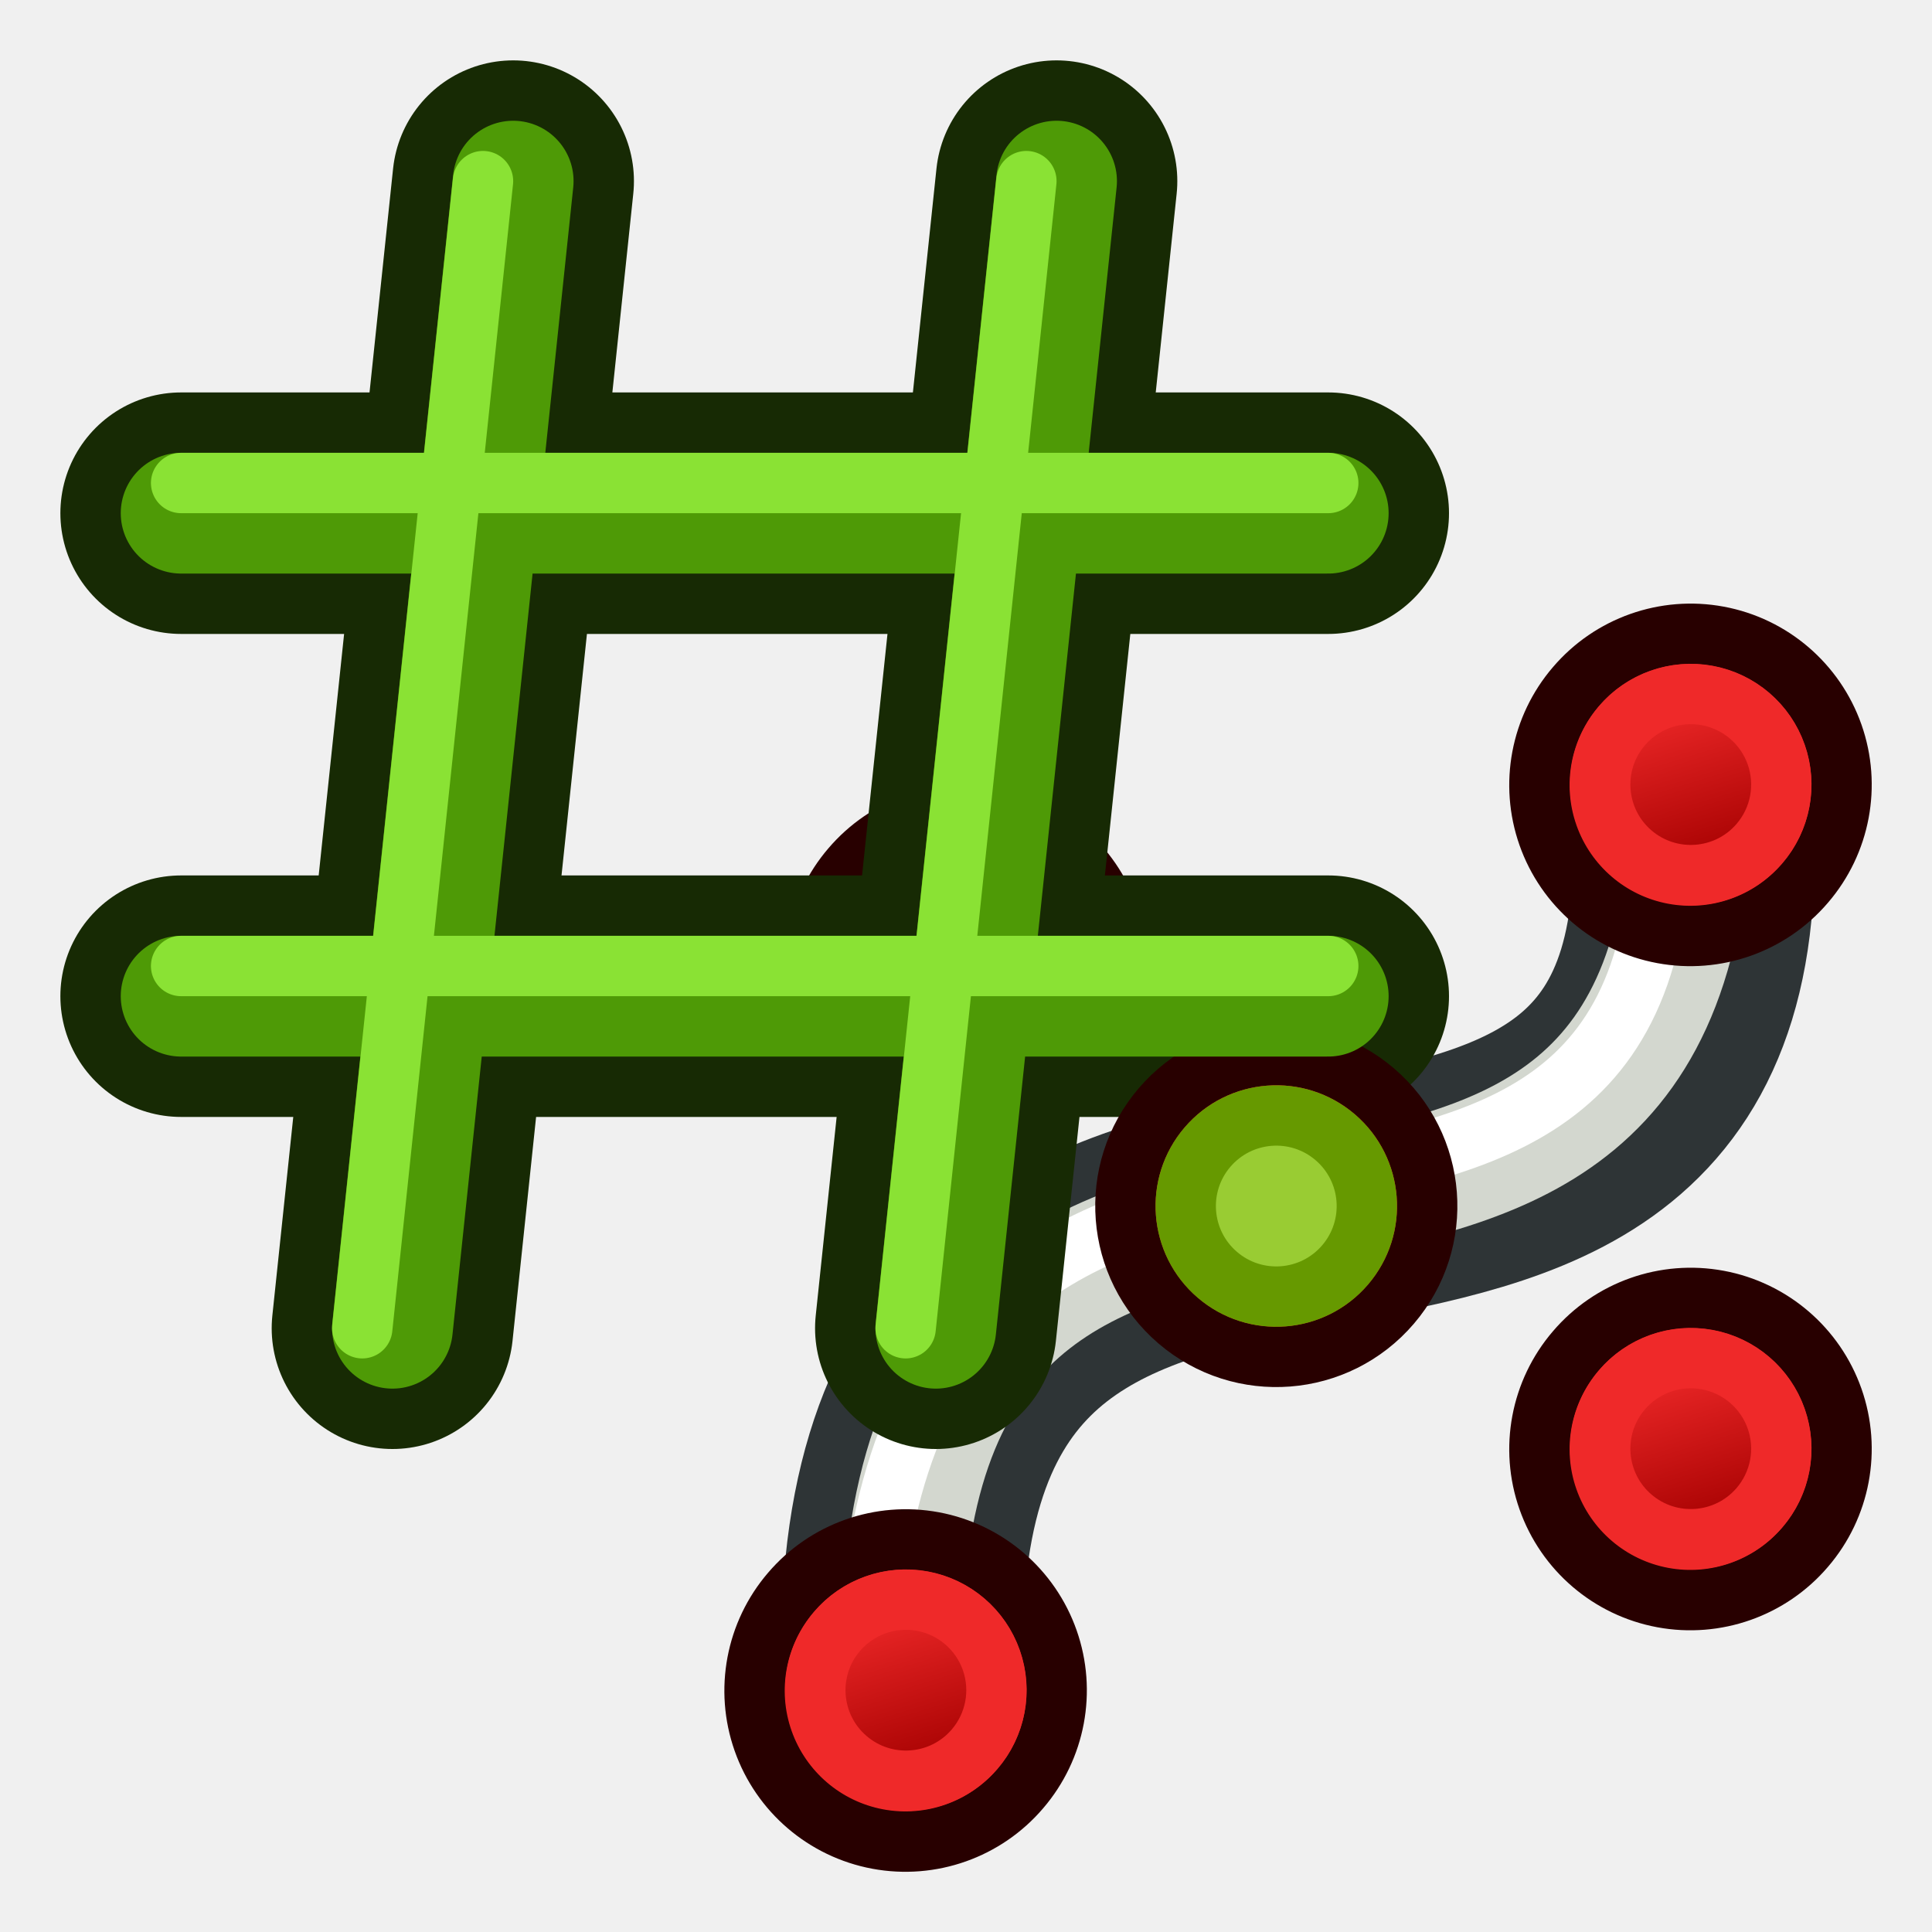
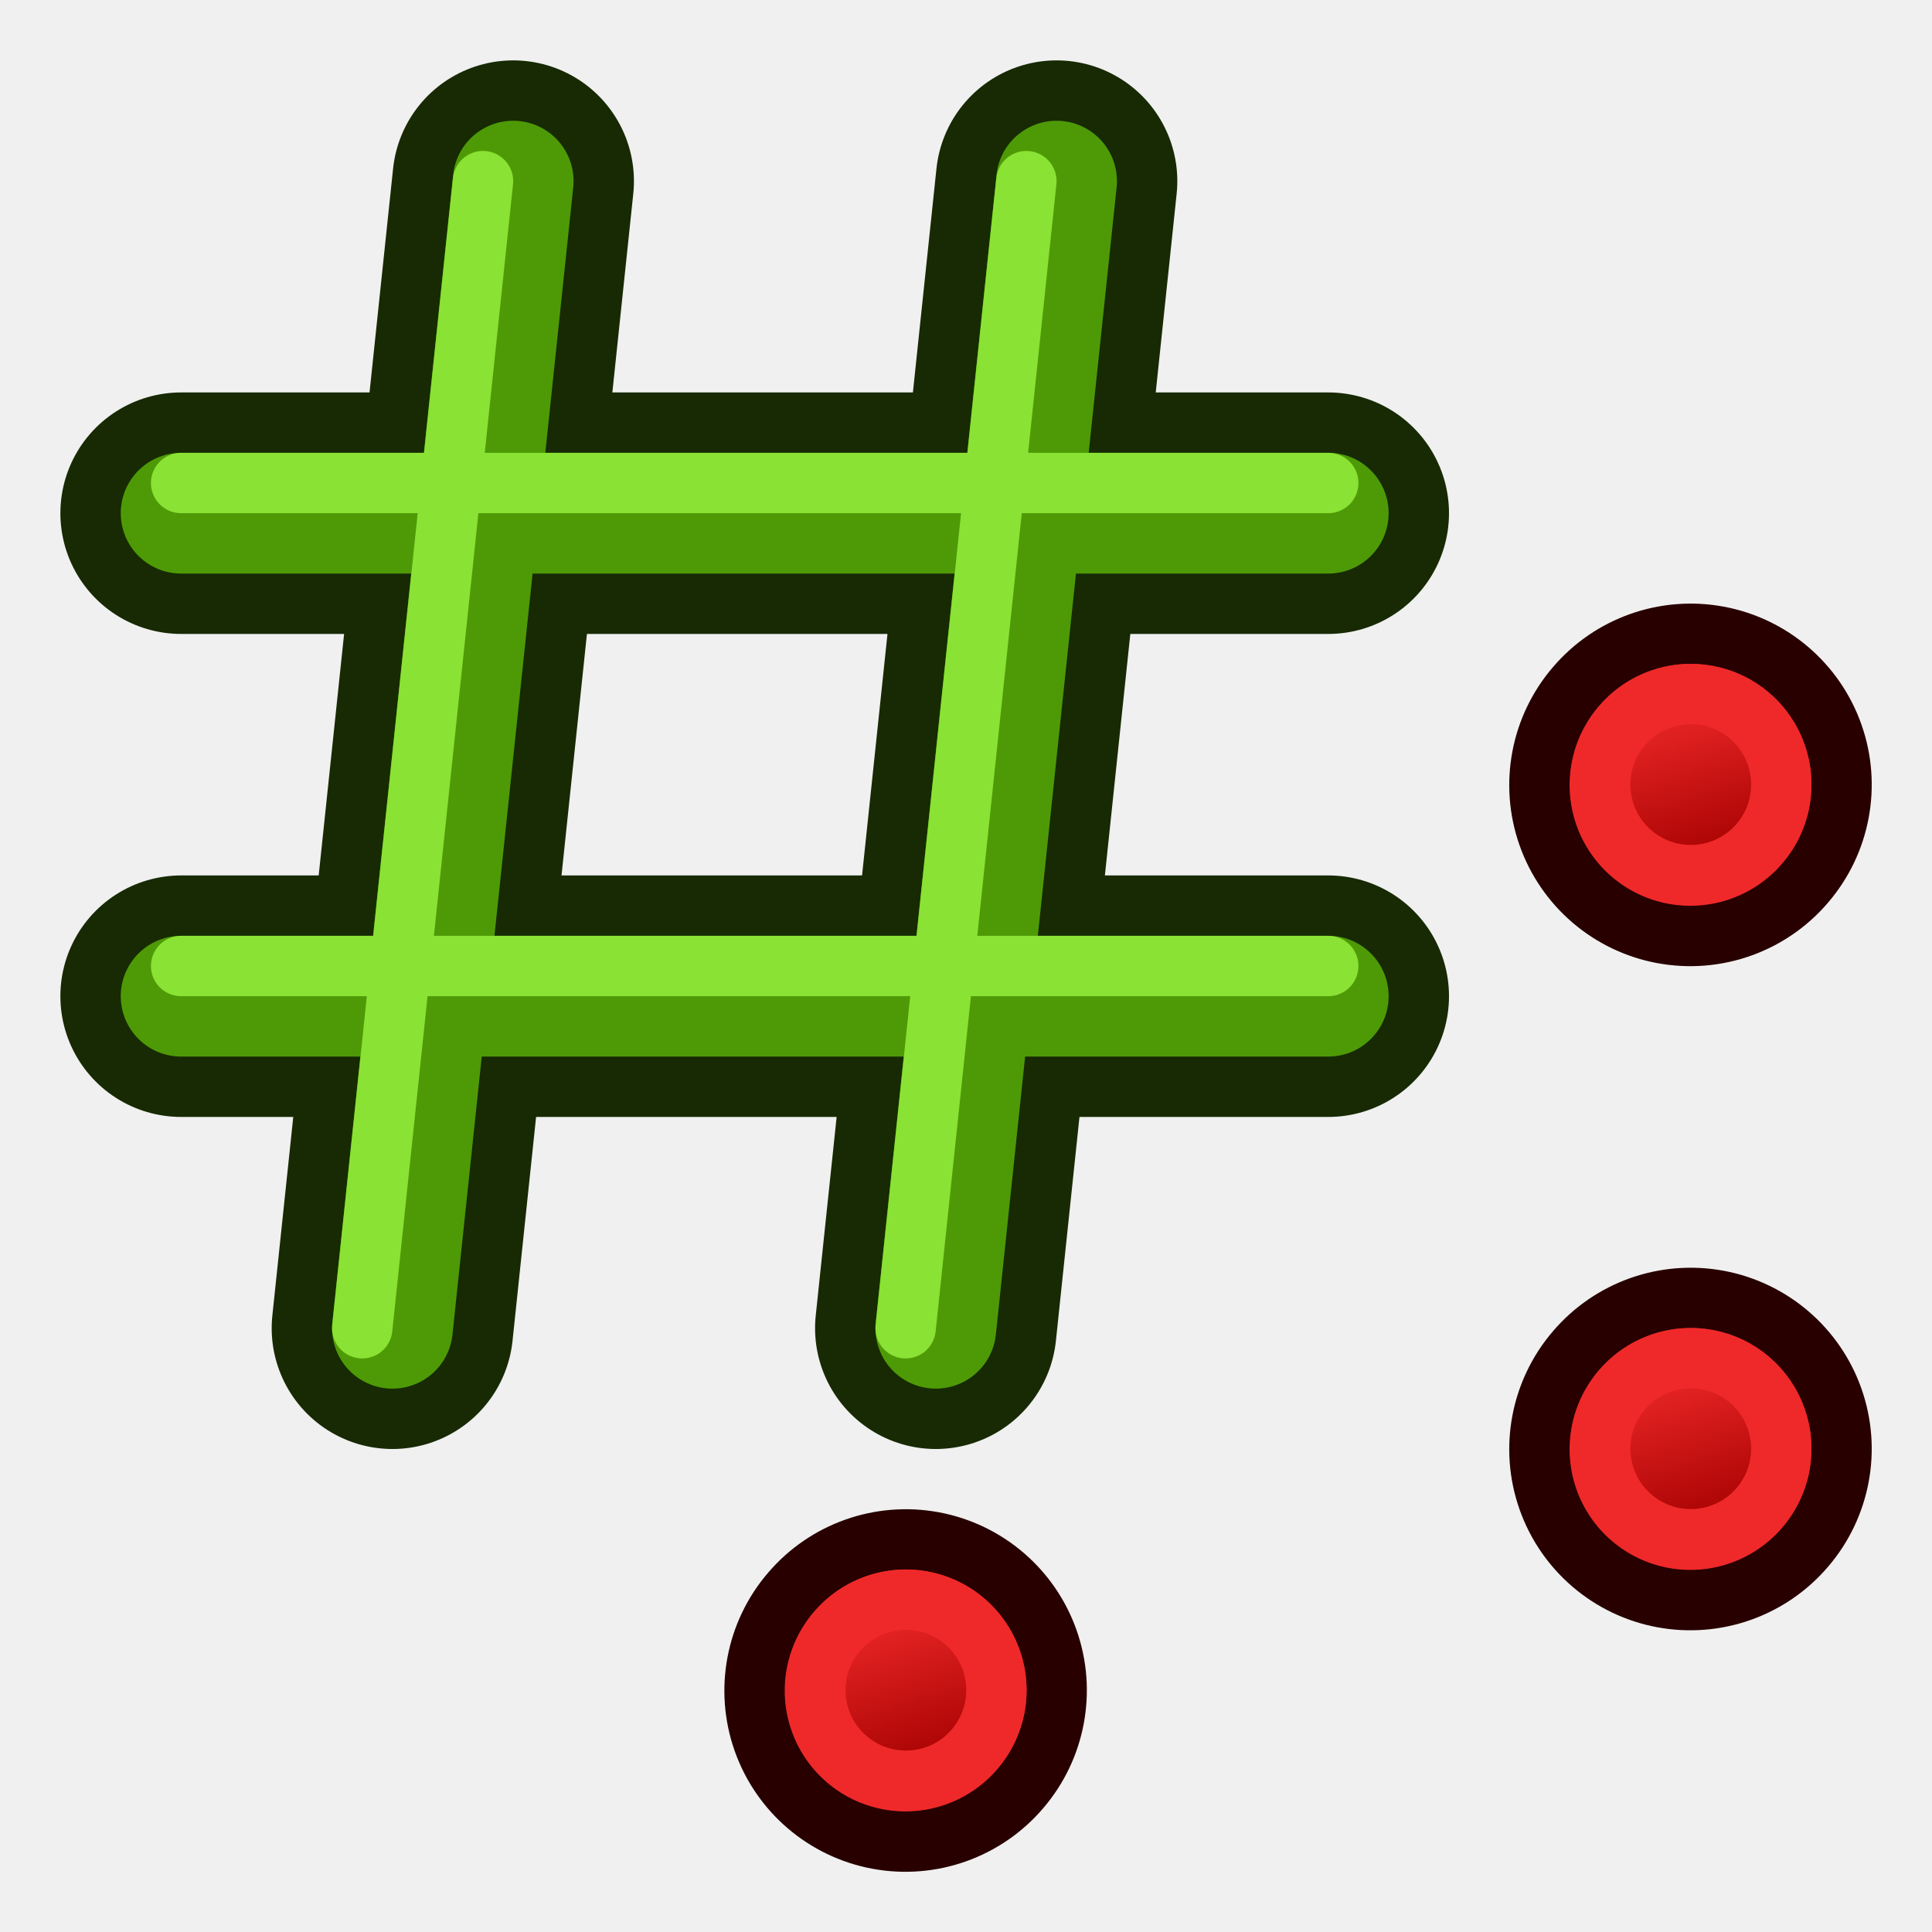
<svg xmlns="http://www.w3.org/2000/svg" xmlns:xlink="http://www.w3.org/1999/xlink" width="64px" height="64px" id="svg2918" version="1.1">
  <defs id="defs2920">
    <linearGradient id="linearGradient3144">
      <stop style="stop-color:#ffffff;stop-opacity:1;" offset="0" id="stop3146" />
      <stop style="stop-color:#ffffff;stop-opacity:0;" offset="1" id="stop3148" />
    </linearGradient>
    <linearGradient id="linearGradient3144-3">
      <stop style="stop-color:#ffffff;stop-opacity:1;" offset="0" id="stop3146-1" />
      <stop style="stop-color:#ffffff;stop-opacity:0;" offset="1" id="stop3148-5" />
    </linearGradient>
    <radialGradient xlink:href="#linearGradient3144" id="radialGradient3958" gradientUnits="userSpaceOnUse" gradientTransform="matrix(1,0,0,0.6985294,0,202.8286)" cx="225.264" cy="672.797" fx="225.264" fy="672.797" r="34.345" />
    <radialGradient xlink:href="#linearGradient3144-3" id="radialGradient3960" gradientUnits="userSpaceOnUse" gradientTransform="matrix(1,0,0,0.6985294,0,202.8286)" cx="225.264" cy="672.797" fx="225.264" fy="672.797" r="34.345" />
    <radialGradient xlink:href="#linearGradient3144" id="radialGradient3042" gradientUnits="userSpaceOnUse" gradientTransform="matrix(1,0,0,0.6985294,0,202.8286)" cx="225.264" cy="672.797" fx="225.264" fy="672.797" r="34.345" />
    <radialGradient xlink:href="#linearGradient3144" id="radialGradient3068" gradientUnits="userSpaceOnUse" gradientTransform="matrix(1,0,0,0.6985294,0,202.8286)" cx="225.264" cy="672.797" fx="225.264" fy="672.797" r="34.345" />
    <radialGradient xlink:href="#linearGradient3144" id="radialGradient3880" gradientUnits="userSpaceOnUse" gradientTransform="matrix(1,0,0,0.6985294,0,202.8286)" cx="225.264" cy="672.797" fx="225.264" fy="672.797" r="34.345" />
    <radialGradient xlink:href="#linearGradient3144" id="radialGradient4654" gradientUnits="userSpaceOnUse" gradientTransform="matrix(1,0,0,0.6985294,0,202.8286)" cx="225.264" cy="672.797" fx="225.264" fy="672.797" r="34.345" />
    <radialGradient xlink:href="#linearGradient3144" id="radialGradient4693" gradientUnits="userSpaceOnUse" gradientTransform="matrix(1,0,0,0.6985294,0,202.8286)" cx="225.264" cy="672.797" fx="225.264" fy="672.797" r="34.345" />
    <linearGradient y2="5" x2="-22" y1="18" x1="-18" gradientUnits="userSpaceOnUse" id="linearGradient3131-2" xlink:href="#linearGradient3836-9-3-9" />
    <linearGradient id="linearGradient3836-9-3-9">
      <stop style="stop-color:#a40000;stop-opacity:1" offset="0" id="stop3838-8-5-1" />
      <stop style="stop-color:#ef2929;stop-opacity:1" offset="1" id="stop3840-1-6-2" />
    </linearGradient>
    <linearGradient y2="5" x2="-22" y1="18" x1="-18" gradientUnits="userSpaceOnUse" id="linearGradient3171-7" xlink:href="#linearGradient3836-9-3-6-0" />
    <linearGradient id="linearGradient3836-9-3-6-0">
      <stop style="stop-color:#a40000;stop-opacity:1" offset="0" id="stop3838-8-5-7-9" />
      <stop style="stop-color:#ef2929;stop-opacity:1" offset="1" id="stop3840-1-6-5-3" />
    </linearGradient>
    <linearGradient xlink:href="#linearGradient3836-9-3" id="linearGradient3262" gradientUnits="userSpaceOnUse" x1="-18" y1="18" x2="-22" y2="5" />
    <linearGradient id="linearGradient3836-9-3">
      <stop style="stop-color:#a40000;stop-opacity:1" offset="0" id="stop3838-8-5" />
      <stop style="stop-color:#ef2929;stop-opacity:1" offset="1" id="stop3840-1-6" />
    </linearGradient>
    <linearGradient id="linearGradient3836-9-3-6">
      <stop style="stop-color:#a40000;stop-opacity:1" offset="0" id="stop3838-8-5-7" />
      <stop style="stop-color:#ef2929;stop-opacity:1" offset="1" id="stop3840-1-6-5" />
    </linearGradient>
    <linearGradient xlink:href="#linearGradient3836-9-3-6-7" id="linearGradient3264-1" gradientUnits="userSpaceOnUse" x1="-18" y1="18" x2="-22" y2="5" gradientTransform="matrix(0.9372418,0,0,0.9372569,-1.222767,0.7065001)" />
    <linearGradient id="linearGradient3836-9-3-6-7">
      <stop style="stop-color:#a40000;stop-opacity:1" offset="0" id="stop3838-8-5-7-4" />
      <stop style="stop-color:#ef2929;stop-opacity:1" offset="1" id="stop3840-1-6-5-0" />
    </linearGradient>
    <linearGradient xlink:href="#linearGradient3836-9-3-6-4" id="linearGradient3264-9" gradientUnits="userSpaceOnUse" x1="-18" y1="18" x2="-22" y2="5" gradientTransform="matrix(0.9372418,0,0,0.9372569,-1.222767,0.7065001)" />
    <linearGradient id="linearGradient3836-9-3-6-4">
      <stop style="stop-color:#a40000;stop-opacity:1" offset="0" id="stop3838-8-5-7-8" />
      <stop style="stop-color:#ef2929;stop-opacity:1" offset="1" id="stop3840-1-6-5-8" />
    </linearGradient>
    <linearGradient xlink:href="#linearGradient3836-9-3-6-1" id="linearGradient3264-17" gradientUnits="userSpaceOnUse" x1="-18" y1="18" x2="-22" y2="5" gradientTransform="matrix(0.9372418,0,0,0.9372569,-1.222767,0.7065001)" />
    <linearGradient id="linearGradient3836-9-3-6-1">
      <stop style="stop-color:#a40000;stop-opacity:1" offset="0" id="stop3838-8-5-7-1" />
      <stop style="stop-color:#ef2929;stop-opacity:1" offset="1" id="stop3840-1-6-5-5" />
    </linearGradient>
    <linearGradient xlink:href="#linearGradient3836-9-3-6-2" id="linearGradient3264-3" gradientUnits="userSpaceOnUse" x1="-18" y1="18" x2="-22" y2="5" gradientTransform="matrix(0.9372418,0,0,0.9372569,-1.222767,0.7065001)" />
    <linearGradient id="linearGradient3836-9-3-6-2">
      <stop style="stop-color:#a40000;stop-opacity:1" offset="0" id="stop3838-8-5-7-2" />
      <stop style="stop-color:#ef2929;stop-opacity:1" offset="1" id="stop3840-1-6-5-1" />
    </linearGradient>
    <linearGradient xlink:href="#linearGradient3836-9-3-3" id="linearGradient3262-5" gradientUnits="userSpaceOnUse" x1="-18" y1="18" x2="-22" y2="5" />
    <linearGradient id="linearGradient3836-9-3-3">
      <stop style="stop-color:#a40000;stop-opacity:1" offset="0" id="stop3838-8-5-5" />
      <stop style="stop-color:#ef2929;stop-opacity:1" offset="1" id="stop3840-1-6-6" />
    </linearGradient>
    <linearGradient xlink:href="#linearGradient3836-9-3-6-29" id="linearGradient3264" gradientUnits="userSpaceOnUse" x1="-18" y1="18" x2="-22" y2="5" />
    <linearGradient id="linearGradient3836-9-3-6-29">
      <stop style="stop-color:#a40000;stop-opacity:1" offset="0" id="stop3838-8-5-7-12" />
      <stop style="stop-color:#ef2929;stop-opacity:1" offset="1" id="stop3840-1-6-5-7" />
    </linearGradient>
    <linearGradient y2="5" x2="-22" y1="18" x1="-18" gradientUnits="userSpaceOnUse" id="linearGradient3131-2-0" xlink:href="#linearGradient3836-9-3-9-9" />
    <linearGradient id="linearGradient3836-9-3-9-9">
      <stop style="stop-color:#a40000;stop-opacity:1" offset="0" id="stop3838-8-5-1-3" />
      <stop style="stop-color:#ef2929;stop-opacity:1" offset="1" id="stop3840-1-6-2-6" />
    </linearGradient>
    <linearGradient y2="5" x2="-22" y1="18" x1="-18" gradientUnits="userSpaceOnUse" id="linearGradient3171-7-0" xlink:href="#linearGradient3836-9-3-6-0-6" />
    <linearGradient id="linearGradient3836-9-3-6-0-6">
      <stop style="stop-color:#a40000;stop-opacity:1" offset="0" id="stop3838-8-5-7-9-2" />
      <stop style="stop-color:#ef2929;stop-opacity:1" offset="1" id="stop3840-1-6-5-3-6" />
    </linearGradient>
    <linearGradient xlink:href="#linearGradient3836-9-3-6-29" id="linearGradient3937" gradientUnits="userSpaceOnUse" gradientTransform="matrix(0.7144191,0,0,0.7140854,-5.531259,3.260479)" x1="-18" y1="18" x2="-22" y2="5" />
    <linearGradient xlink:href="#linearGradient3836-9-3-6-29-8" id="linearGradient3937-1" gradientUnits="userSpaceOnUse" gradientTransform="matrix(0.7144191,0,0,0.7140854,-5.531259,3.260479)" x1="-18" y1="18" x2="-22" y2="5" />
    <linearGradient id="linearGradient3836-9-3-6-29-8">
      <stop style="stop-color:#a40000;stop-opacity:1" offset="0" id="stop3838-8-5-7-12-7" />
      <stop style="stop-color:#ef2929;stop-opacity:1" offset="1" id="stop3840-1-6-5-7-9" />
    </linearGradient>
    <linearGradient y2="5" x2="-22" y1="18" x1="-18" gradientTransform="matrix(0.7144191,0,0,0.7140854,-5.531259,3.260479)" gradientUnits="userSpaceOnUse" id="linearGradient3956" xlink:href="#linearGradient3836-9-3-6-29-8" />
-     <linearGradient xlink:href="#linearGradient3836-9-3-6-29-7" id="linearGradient3937-3" gradientUnits="userSpaceOnUse" gradientTransform="matrix(0.7144191,0,0,0.7140854,-5.531259,3.260479)" x1="-18" y1="18" x2="-22" y2="5" />
    <linearGradient id="linearGradient3836-9-3-6-29-7">
      <stop style="stop-color:#a40000;stop-opacity:1" offset="0" id="stop3838-8-5-7-12-5" />
      <stop style="stop-color:#ef2929;stop-opacity:1" offset="1" id="stop3840-1-6-5-7-92" />
    </linearGradient>
    <linearGradient xlink:href="#linearGradient3836-9-3-6-29-1" id="linearGradient3937-36" gradientUnits="userSpaceOnUse" gradientTransform="matrix(0.7144191,0,0,0.7140854,-5.531259,3.260479)" x1="-18" y1="18" x2="-22" y2="5" />
    <linearGradient id="linearGradient3836-9-3-6-29-1">
      <stop style="stop-color:#a40000;stop-opacity:1" offset="0" id="stop3838-8-5-7-12-2" />
      <stop style="stop-color:#ef2929;stop-opacity:1" offset="1" id="stop3840-1-6-5-7-93" />
    </linearGradient>
  </defs>
  <g id="layer1">
-     <path style="fill:none;stroke:#2e3436;stroke-width:8;stroke-linecap:butt;stroke-linejoin:miter;stroke-opacity:1" d="M 56,26 C 58,48 32,32 30,52" id="path3266" />
-     <path style="fill:none;stroke:#d3d7cf;stroke-width:4;stroke-linecap:butt;stroke-linejoin:miter;stroke-opacity:1" d="M 56,26 C 56,48 32,32 30,52" id="path3266-9" />
-     <path style="fill:none;stroke:#ffffff;stroke-width:2;stroke-linecap:butt;stroke-linejoin:miter;stroke-opacity:1" d="M 55,26 C 56,47 32,31 29,52" id="path3266-9-2" />
    <g transform="matrix(-0.1413724,0.07774155,-0.01888492,-0.1063312,99.82387,75.56961)" id="g3177" />
    <g transform="matrix(-0.1410925,0.07923086,-0.02087339,-0.1052262,77.13823,86.68616)" id="g3185" />
    <g transform="matrix(0.599884,0,0,0.6001635,23.59564,49.13867)" id="g3797-7-2-3">
-       <g id="g3933" transform="translate(30.0058,0)">
-         <path d="m -25.659,6.016 a 8.332,8.328 0 1 1 12.657,10.834 8.332,8.328 0 1 1 -12.657,-10.834 z" id="path4250-6-9-5" style="fill:#ef2929;stroke:#280000;stroke-width:3.333;stroke-miterlimit:4;stroke-opacity:1;stroke-dasharray:none" />
-         <path d="m -23.13,8.183 a 5.001,4.999 0 1 1 7.597,6.503 5.001,4.999 0 0 1 -7.597,-6.503 z" id="path4250-7-0-1-6" style="fill:url(#linearGradient3937);fill-opacity:1;stroke:#ef2929;stroke-width:3.333;stroke-miterlimit:4;stroke-opacity:1;stroke-dasharray:none" />
+       <g id="g3933" transform="translate(30.0058)">
+         <path d="m -25.659,6.016 a 8.332,8.328 0 1 1 12.657,10.834 8.332,8.328 0 1 1 -12.657,-10.834 z" id="path4250-6-9-5" style="fill:#ef2929;stroke:#280000;stroke-width:3.333;stroke-miterlimit:4;stroke-dasharray:none;stroke-opacity:1" />
+         <path d="m -23.13,8.183 a 5.001,4.999 0 1 1 7.597,6.503 5.001,4.999 0 0 1 -7.597,-6.503 z" id="path4250-7-0-1-6" style="fill:url(#linearGradient3937);fill-opacity:1;stroke:#ef2929;stroke-width:3.333;stroke-miterlimit:4;stroke-dasharray:none;stroke-opacity:1" />
      </g>
    </g>
    <g id="g3933-2" transform="matrix(0.599884,0,0,0.6001635,67.59564,19.13867)">
-       <path d="m -25.659,6.016 a 8.332,8.328 0 1 1 12.657,10.834 8.332,8.328 0 1 1 -12.657,-10.834 z" id="path4250-6-9-5-0" style="fill:#ef2929;stroke:#280000;stroke-width:3.333;stroke-miterlimit:4;stroke-opacity:1;stroke-dasharray:none" />
-       <path d="m -23.13,8.183 a 5.001,4.999 0 1 1 7.597,6.503 5.001,4.999 0 0 1 -7.597,-6.503 z" id="path4250-7-0-1-6-2" style="fill:url(#linearGradient3956);fill-opacity:1;stroke:#ef2929;stroke-width:3.333;stroke-miterlimit:4;stroke-opacity:1;stroke-dasharray:none" />
+       <path d="m -25.659,6.016 a 8.332,8.328 0 1 1 12.657,10.834 8.332,8.328 0 1 1 -12.657,-10.834 z" id="path4250-6-9-5-0" style="fill:#ef2929;stroke:#280000;stroke-width:3.333;stroke-miterlimit:4;stroke-dasharray:none;stroke-opacity:1" />
+       <path d="m -23.13,8.183 a 5.001,4.999 0 1 1 7.597,6.503 5.001,4.999 0 0 1 -7.597,-6.503 z" id="path4250-7-0-1-6-2" style="fill:url(#linearGradient3956);fill-opacity:1;stroke:#ef2929;stroke-width:3.333;stroke-miterlimit:4;stroke-dasharray:none;stroke-opacity:1" />
    </g>
-     <g transform="matrix(0.599884,0,0,0.6001635,25.59564,25.13867)" id="g3797-7-2-3-2">
-       <g id="g3933-8" transform="translate(30.0058,0)">
-         <path d="m -25.659,6.016 a 8.332,8.328 0 1 1 12.657,10.834 8.332,8.328 0 1 1 -12.657,-10.834 z" id="path4250-6-9-5-9" style="fill:#ef2929;stroke:#280000;stroke-width:3.333;stroke-miterlimit:4;stroke-opacity:1;stroke-dasharray:none" />
-         <path d="m -23.13,8.183 a 5.001,4.999 0 1 1 7.597,6.503 5.001,4.999 0 0 1 -7.597,-6.503 z" id="path4250-7-0-1-6-7" style="fill:url(#linearGradient3937-3);fill-opacity:1;stroke:#ef2929;stroke-width:3.333;stroke-miterlimit:4;stroke-opacity:1;stroke-dasharray:none" />
+     <g transform="matrix(0.599884,0,0,0.6001635,49.59564,41.13867)" id="g3797-7-2-3-1">
+       <g id="g3933-9" transform="translate(30.0058)">
+         <path d="m -25.659,6.016 a 8.332,8.328 0 1 1 12.657,10.834 8.332,8.328 0 1 1 -12.657,-10.834 z" id="path4250-6-9-5-4" style="fill:#ef2929;stroke:#280000;stroke-width:3.333;stroke-miterlimit:4;stroke-dasharray:none;stroke-opacity:1" />
+         <path d="m -23.13,8.183 a 5.001,4.999 0 1 1 7.597,6.503 5.001,4.999 0 0 1 -7.597,-6.503 z" id="path4250-7-0-1-6-78" style="fill:url(#linearGradient3937-36);fill-opacity:1;stroke:#ef2929;stroke-width:3.333;stroke-miterlimit:4;stroke-dasharray:none;stroke-opacity:1" />
      </g>
    </g>
-     <g transform="matrix(0.599884,0,0,0.6001635,49.59564,41.13867)" id="g3797-7-2-3-1">
-       <g id="g3933-9" transform="translate(30.0058,0)">
-         <path d="m -25.659,6.016 a 8.332,8.328 0 1 1 12.657,10.834 8.332,8.328 0 1 1 -12.657,-10.834 z" id="path4250-6-9-5-4" style="fill:#ef2929;stroke:#280000;stroke-width:3.333;stroke-miterlimit:4;stroke-opacity:1;stroke-dasharray:none" />
-         <path d="m -23.13,8.183 a 5.001,4.999 0 1 1 7.597,6.503 5.001,4.999 0 0 1 -7.597,-6.503 z" id="path4250-7-0-1-6-78" style="fill:url(#linearGradient3937-36);fill-opacity:1;stroke:#ef2929;stroke-width:3.333;stroke-miterlimit:4;stroke-opacity:1;stroke-dasharray:none" />
-       </g>
-     </g>
-     <path style="fill:none;stroke:#172a04;stroke-width:8;stroke-linecap:round;stroke-linejoin:round;stroke-opacity:1" d="M 31,44 35,6 M 6,33 44,33" id="path3047-3-6-3" />
-     <path style="fill:none;stroke:#172a04;stroke-width:8;stroke-linecap:round;stroke-linejoin:round;stroke-opacity:1" d="M 17,6 13,44 M 44,17 6,17" id="path3047-3-6" />
-     <path style="fill:none;stroke:#4e9a06;stroke-width:4;stroke-linecap:round;stroke-linejoin:round;stroke-opacity:1" d="M 17,6 13,44 M 44,17 6,17" id="path3047" />
-     <g id="g958" transform="translate(30.27966,-18.04986)">
-       <path style="fill:#ef2929;stroke:#280000;stroke-width:2;stroke-miterlimit:4;stroke-dasharray:none;stroke-opacity:1" id="path4250-6-9-5-3" d="m 8.203,54.749 a 4.998,4.998 0 1 1 7.593,6.502 4.998,4.998 0 1 1 -7.593,-6.502 z" />
-       <path style="fill:#99cc33;fill-opacity:1;stroke:#669900;stroke-width:2;stroke-miterlimit:4;stroke-dasharray:none;stroke-opacity:1" id="path4250-7-0-1-6-5" d="M 9.72,56.05 A 3,3 0 1 1 14.278,59.953 3,3 0 0 1 9.72,56.05 Z" />
-     </g>
-     <path style="fill:none;stroke:#4e9a06;stroke-width:4;stroke-linecap:round;stroke-linejoin:round;stroke-opacity:1" d="M 31,44 35,6 M 6,33 44,33" id="path3047-6" />
-     <path style="fill:none;stroke:#8ae234;stroke-width:2;stroke-linecap:round;stroke-linejoin:round;stroke-opacity:1" d="M 30,44 34,6 M 6,32 44,32" id="path3047-3-7" />
-     <path style="fill:none;stroke:#8ae234;stroke-width:2;stroke-linecap:round;stroke-linejoin:round;stroke-opacity:1" d="M 16,6 12,44 M 44,16 6,16" id="path3047-3" />
+     <path style="fill:none;stroke:#172a04;stroke-width:8;stroke-linecap:round;stroke-linejoin:round;stroke-opacity:1" d="M 31,44 35,6 M 6,33 h 38" id="path3047-3-6-3" />
+     <path style="fill:none;stroke:#172a04;stroke-width:8;stroke-linecap:round;stroke-linejoin:round;stroke-opacity:1" d="M 17,6 13,44 M 44,17 H 6" id="path3047-3-6" />
+     <path style="fill:none;stroke:#4e9a06;stroke-width:4;stroke-linecap:round;stroke-linejoin:round;stroke-opacity:1" d="M 17,6 13,44 M 44,17 H 6" id="path3047" />
+     <path style="fill:none;stroke:#4e9a06;stroke-width:4;stroke-linecap:round;stroke-linejoin:round;stroke-opacity:1" d="M 31,44 35,6 M 6,33 h 38" id="path3047-6" />
+     <path style="fill:none;stroke:#8ae234;stroke-width:2;stroke-linecap:round;stroke-linejoin:round;stroke-opacity:1" d="M 30,44 34,6 M 6,32 h 38" id="path3047-3-7" />
+     <path style="fill:none;stroke:#8ae234;stroke-width:2;stroke-linecap:round;stroke-linejoin:round;stroke-opacity:1" d="M 16,6 12,44 M 44,16 H 6" id="path3047-3" />
  </g>
</svg>
